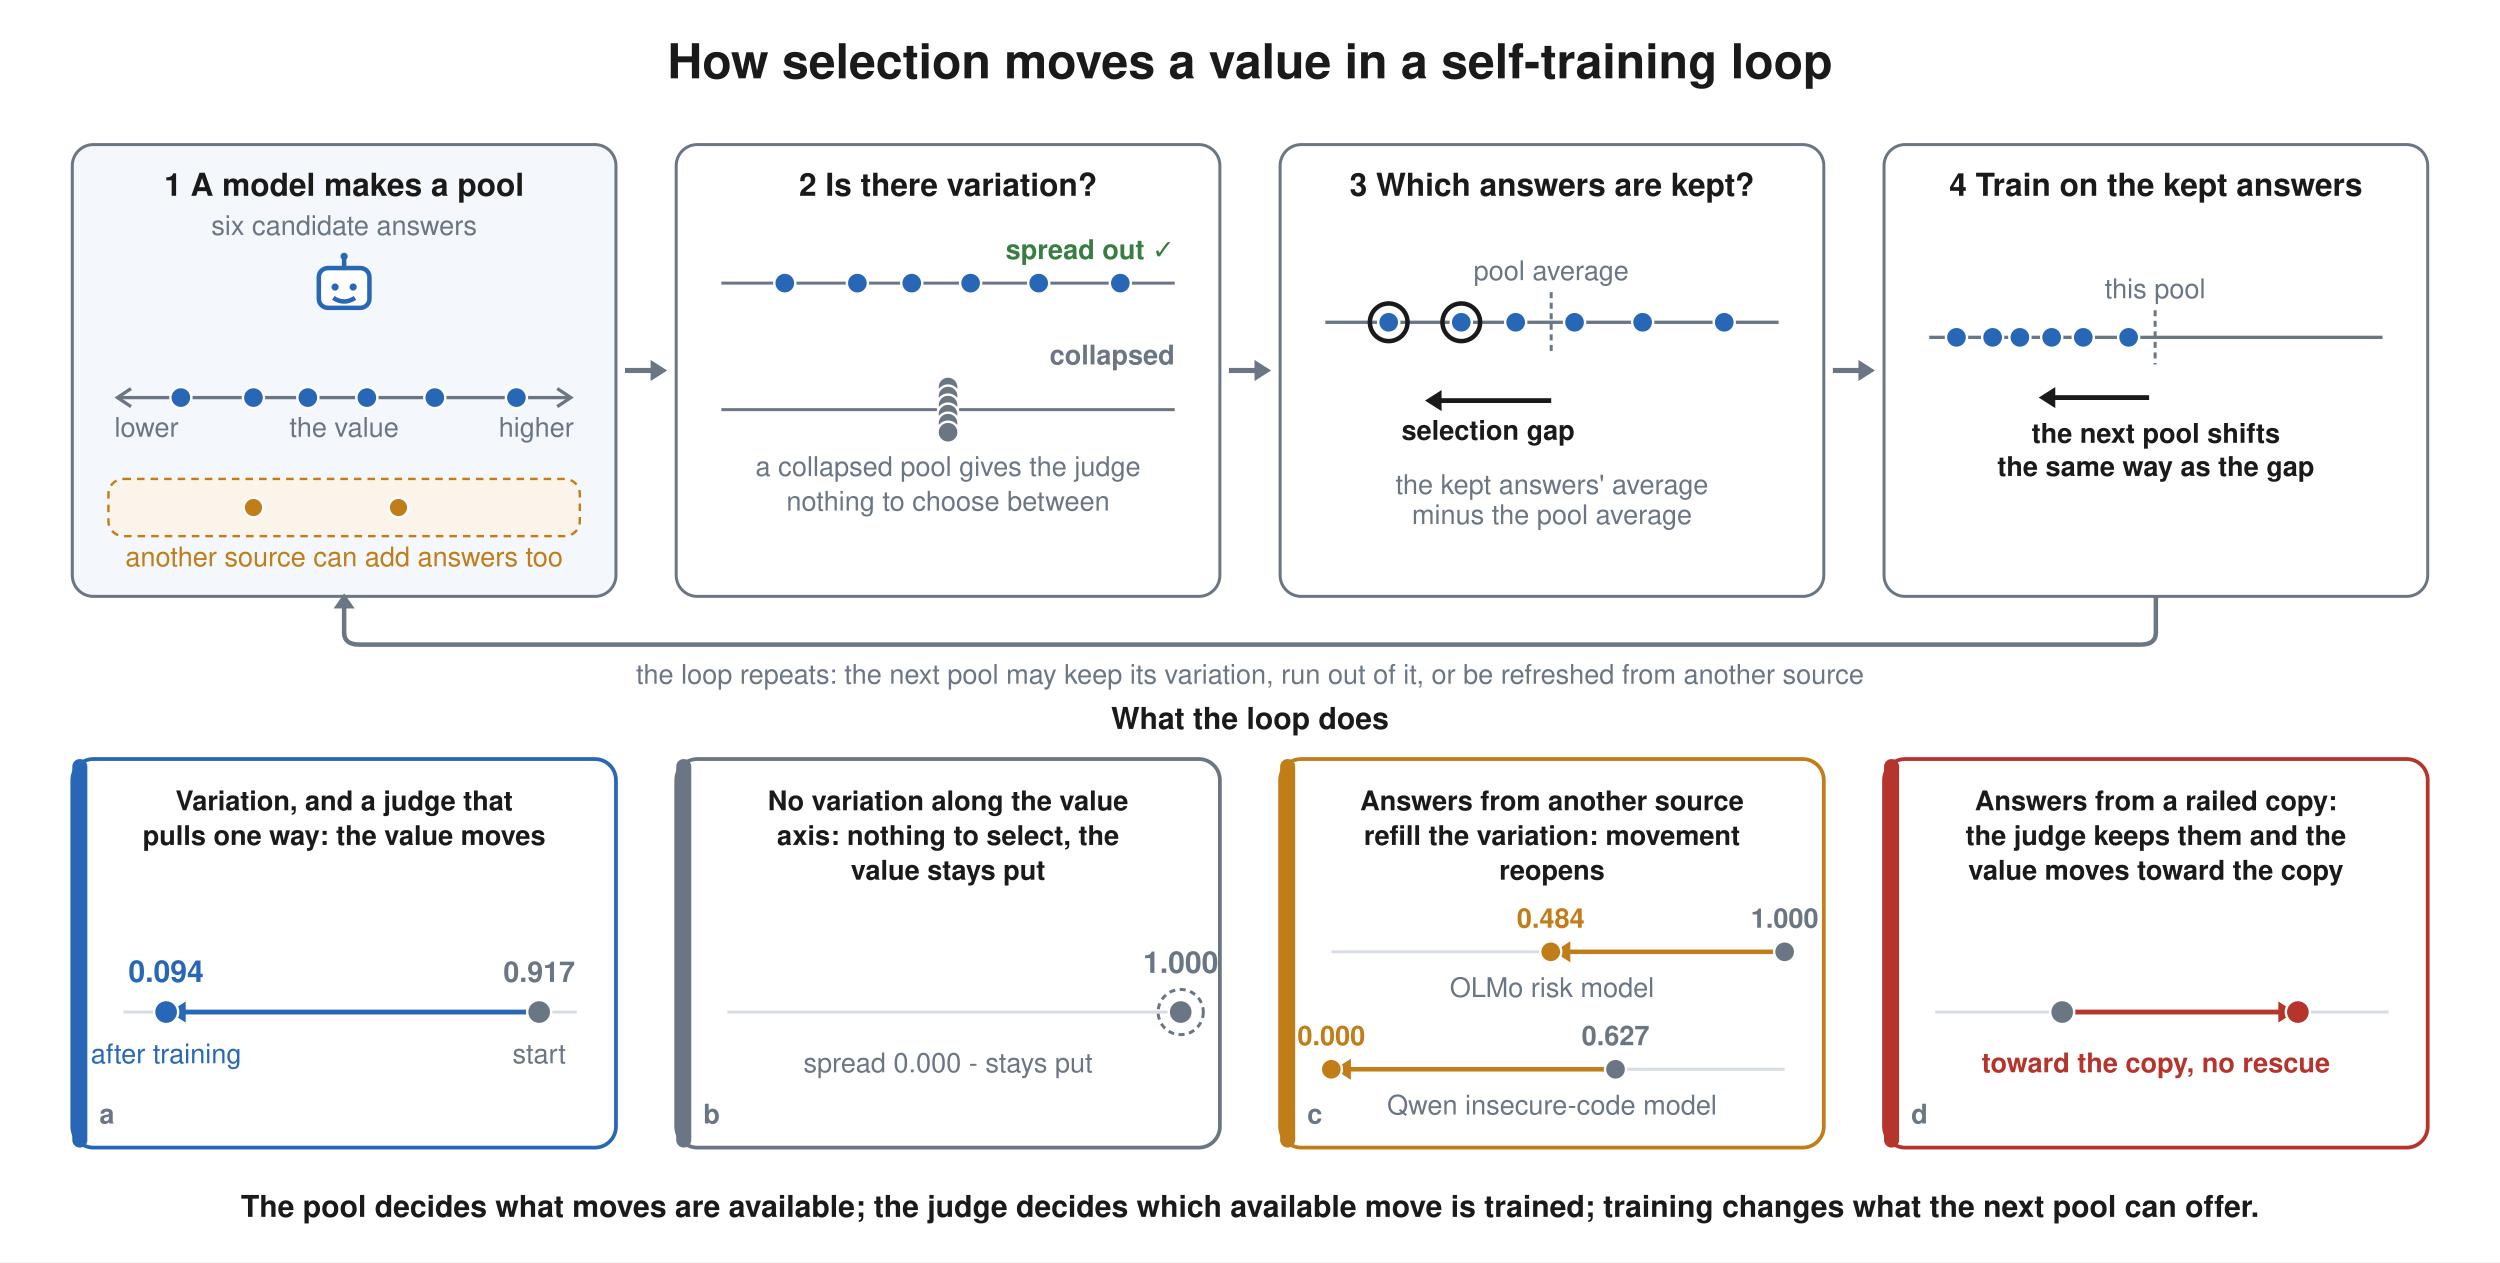
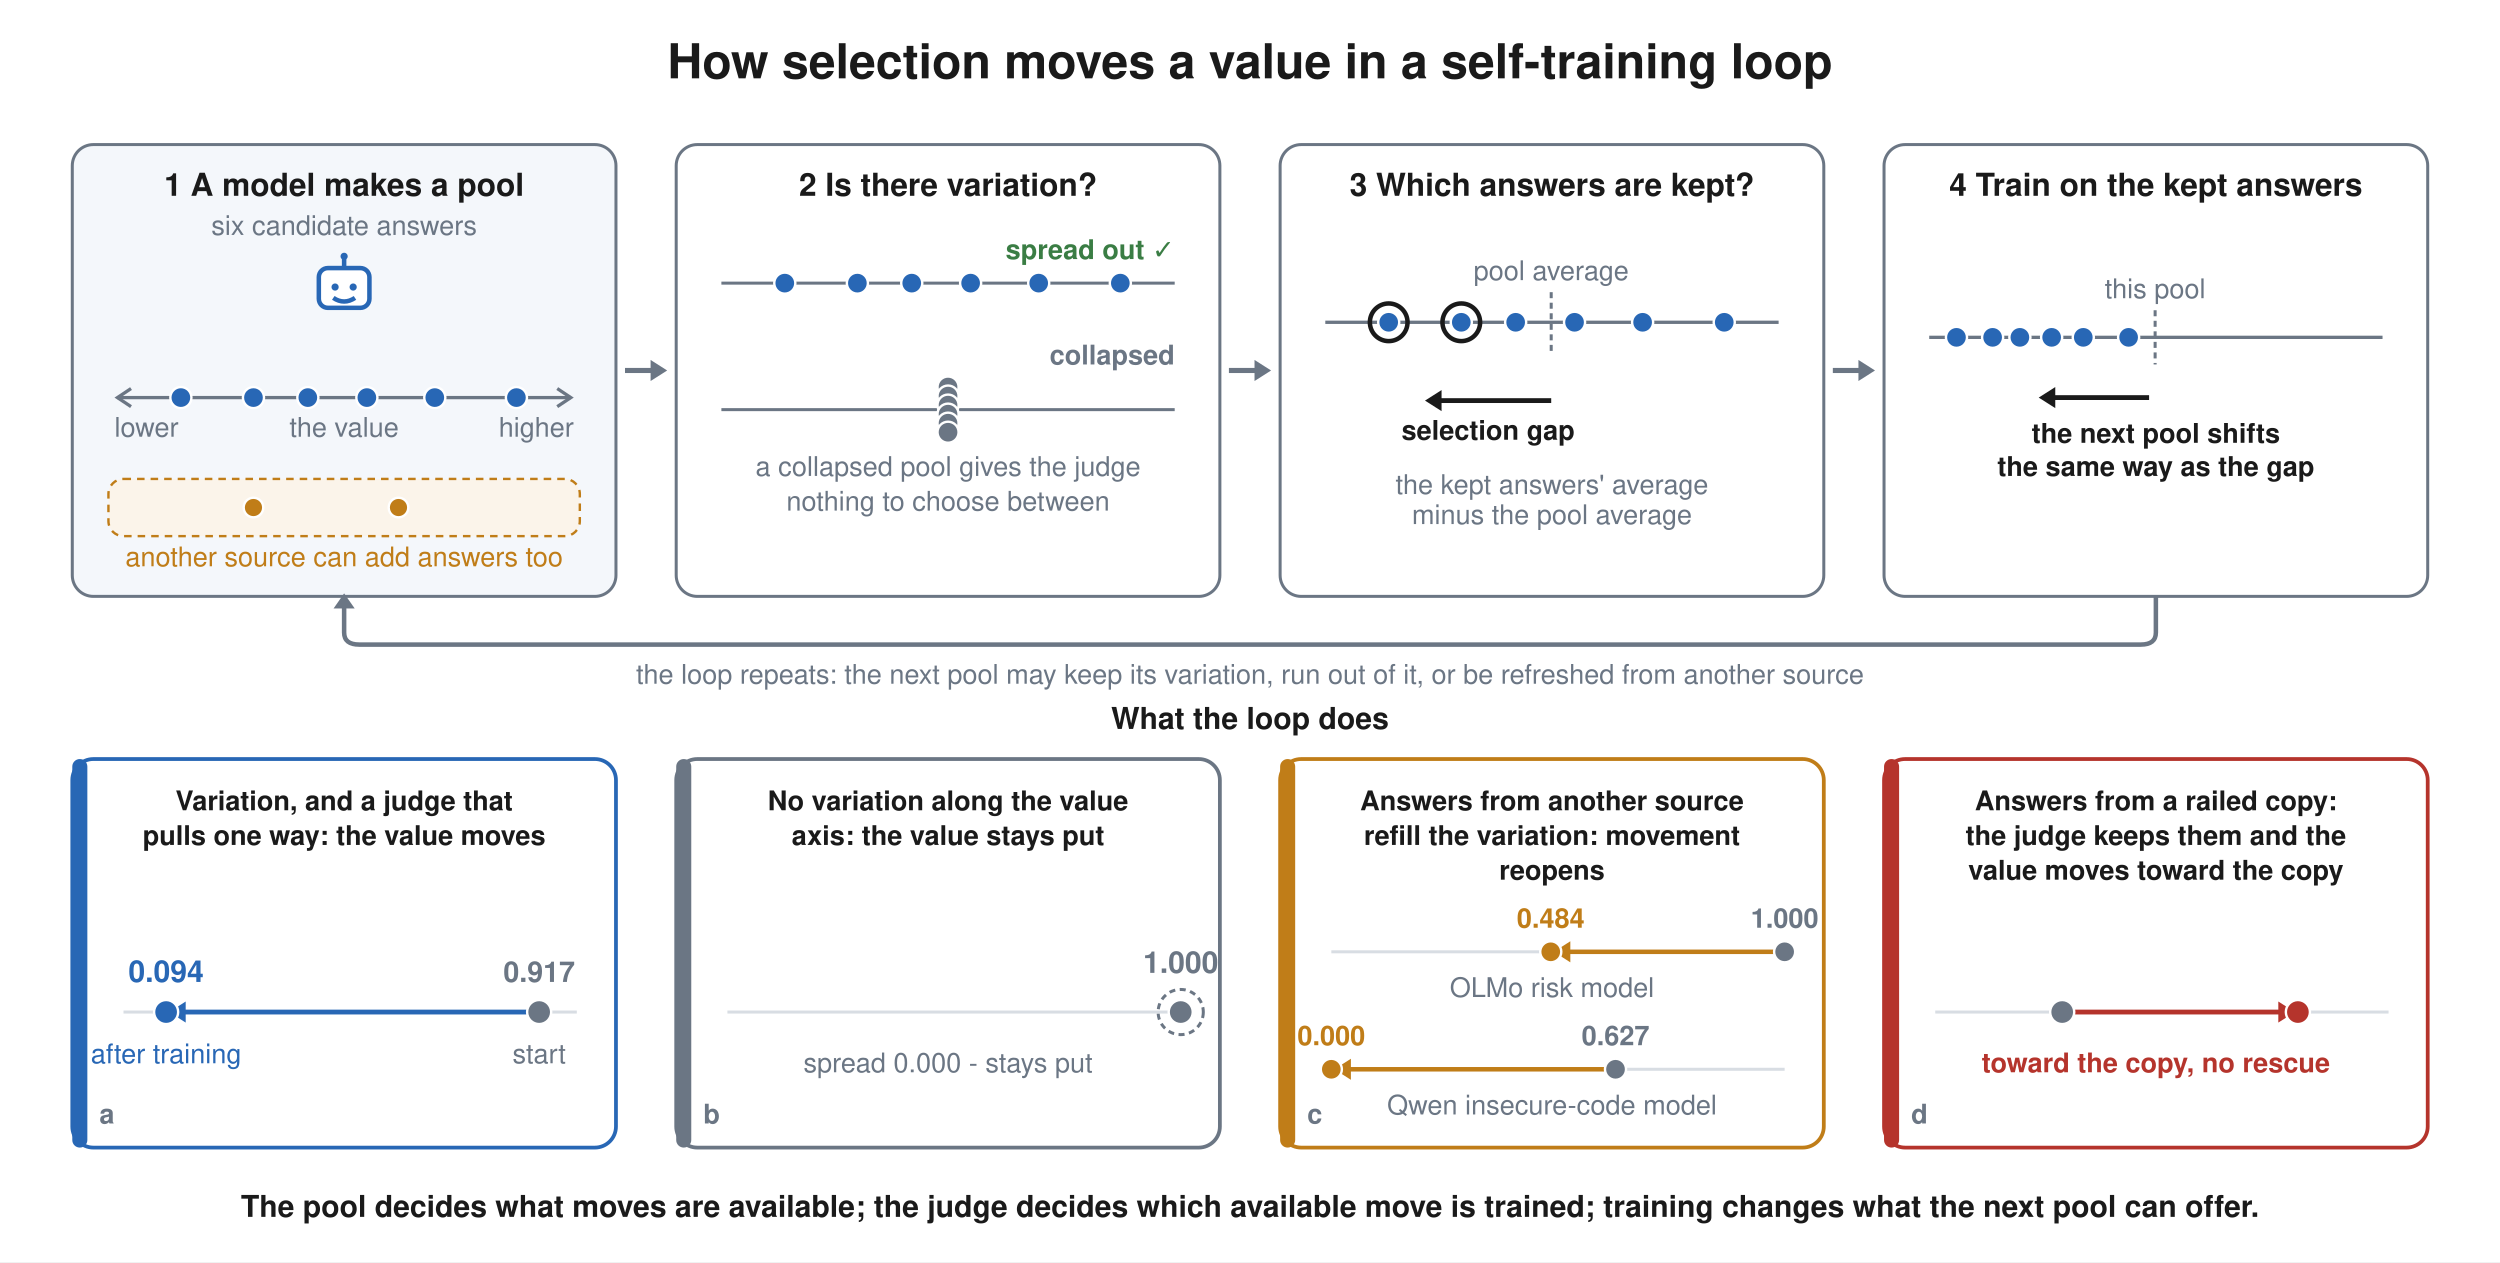
<svg xmlns="http://www.w3.org/2000/svg" viewBox="0 0 1660 838" font-family="Helvetica, Arial, sans-serif">
  <rect width="1660" height="838" fill="white" />
  <text x="830.0" y="52" text-anchor="middle" font-family="Helvetica, Arial, sans-serif" font-size="32" font-weight="bold" fill="#1a1a1a">How selection moves a value in a self-training loop</text>
  <rect x="48.0" y="96" width="361.0" height="300" rx="14" fill="#f4f7fb" stroke="#6b7684" stroke-width="2" />
  <rect x="449.0" y="96" width="361.0" height="300" rx="14" fill="white" stroke="#6b7684" stroke-width="2" />
  <rect x="850.0" y="96" width="361.0" height="300" rx="14" fill="white" stroke="#6b7684" stroke-width="2" />
  <rect x="1251.0" y="96" width="361.0" height="300" rx="14" fill="white" stroke="#6b7684" stroke-width="2" />
  <line x1="415.0" y1="246.0" x2="435.0" y2="246.0" stroke="#6b7684" stroke-width="3.4" />
  <path d="M 432.0 239.0 L 443.0 246.0 L 432.0 253.0 z" fill="#6b7684" />
  <line x1="816.0" y1="246.0" x2="836.0" y2="246.0" stroke="#6b7684" stroke-width="3.4" />
  <path d="M 833.0 239.0 L 844.0 246.0 L 833.0 253.0 z" fill="#6b7684" />
  <line x1="1217.0" y1="246.0" x2="1237.0" y2="246.0" stroke="#6b7684" stroke-width="3.4" />
  <path d="M 1234.0 239.0 L 1245.0 246.0 L 1234.0 253.0 z" fill="#6b7684" />
  <text x="228.5" y="130" text-anchor="middle" font-family="Helvetica, Arial, sans-serif" font-size="21" font-weight="bold" fill="#1a1a1a">1   A model makes a pool</text>
  <text x="228.5" y="156" text-anchor="middle" font-family="Helvetica, Arial, sans-serif" font-size="18" font-weight="normal" fill="#6b7684">six candidate answers</text>
  <rect x="211.7" y="178" width="33.6" height="26.4" rx="6.0" fill="white" stroke="#2867b5" stroke-width="3" />
  <circle cx="222.5" cy="190.6" r="2.4" fill="#2867b5" />
  <circle cx="234.5" cy="190.6" r="2.4" fill="#2867b5" />
  <path d="M 221.3 197.8 Q 228.5 202.6 235.7 197.8" stroke="#2867b5" stroke-width="3" fill="none" />
  <line x1="228.5" y1="178" x2="228.5" y2="172.0" stroke="#2867b5" stroke-width="3" />
  <circle cx="228.5" cy="170.2" r="2.4" fill="#2867b5" />
  <line x1="78.0" y1="264.0" x2="379.0" y2="264.0" stroke="#6b7684" stroke-width="2.2" />
  <path d="M 370.0 258.0 L 379.0 264.0 L 370.0 270.0" fill="none" stroke="#6b7684" stroke-width="2.2" />
  <path d="M 87.0 258.0 L 78.0 264.0 L 87.0 270.0" fill="none" stroke="#6b7684" stroke-width="2.2" />
  <circle cx="120.1" cy="264.0" r="7.0" fill="#2867b5" stroke="white" stroke-width="1.6" />
  <circle cx="168.3" cy="264.0" r="7.0" fill="#2867b5" stroke="white" stroke-width="1.6" />
  <circle cx="204.4" cy="264.0" r="7.0" fill="#2867b5" stroke="white" stroke-width="1.6" />
  <circle cx="243.6" cy="264.0" r="7.0" fill="#2867b5" stroke="white" stroke-width="1.6" />
  <circle cx="288.7" cy="264.0" r="7.0" fill="#2867b5" stroke="white" stroke-width="1.6" />
  <circle cx="342.9" cy="264.0" r="7.0" fill="#2867b5" stroke="white" stroke-width="1.6" />
  <text x="76.0" y="290" font-family="Helvetica, Arial, sans-serif" font-size="18" font-weight="normal" fill="#6b7684">lower</text>
  <text x="381.0" y="290.0" text-anchor="end" font-family="Helvetica, Arial, sans-serif" font-size="18" fill="#6b7684">higher</text>
  <text x="228.5" y="290" text-anchor="middle" font-family="Helvetica, Arial, sans-serif" font-size="18" font-weight="normal" fill="#6b7684">the value</text>
  <rect x="72.0" y="318.0" width="313.0" height="38" rx="10" fill="#fbf4ea" stroke="#c07d18" stroke-width="1.6" stroke-dasharray="5 4" />
  <circle cx="168.3" cy="337.0" r="6.5" fill="#c07d18" stroke="white" stroke-width="1.6" />
  <circle cx="264.6" cy="337.0" r="6.5" fill="#c07d18" stroke="white" stroke-width="1.6" />
  <text x="228.5" y="376" text-anchor="middle" font-family="Helvetica, Arial, sans-serif" font-size="18" font-weight="normal" fill="#c07d18">another source can add answers too</text>
  <text x="629.5" y="130" text-anchor="middle" font-family="Helvetica, Arial, sans-serif" font-size="21" font-weight="bold" fill="#1a1a1a">2   Is there variation?</text>
  <line x1="479.0" y1="188.0" x2="780.0" y2="188.0" stroke="#6b7684" stroke-width="2" />
  <circle cx="521.1" cy="188.0" r="7.0" fill="#2867b5" stroke="white" stroke-width="1.6" />
  <circle cx="569.3" cy="188.0" r="7.0" fill="#2867b5" stroke="white" stroke-width="1.6" />
  <circle cx="605.4" cy="188.0" r="7.0" fill="#2867b5" stroke="white" stroke-width="1.6" />
  <circle cx="644.5" cy="188.0" r="7.0" fill="#2867b5" stroke="white" stroke-width="1.6" />
  <circle cx="689.7" cy="188.0" r="7.0" fill="#2867b5" stroke="white" stroke-width="1.6" />
  <circle cx="743.9" cy="188.0" r="7.0" fill="#2867b5" stroke="white" stroke-width="1.6" />
  <text x="780.0" y="172.0" text-anchor="end" font-family="Helvetica, Arial, sans-serif" font-size="18" fill="#3a7d44" font-weight="bold">spread out ✓</text>
  <line x1="479.0" y1="272.0" x2="780.0" y2="272.0" stroke="#6b7684" stroke-width="2" />
  <circle cx="629.5" cy="257.0" r="7.0" fill="#6b7684" stroke="white" stroke-width="1.6" />
  <circle cx="629.5" cy="263.0" r="7.0" fill="#6b7684" stroke="white" stroke-width="1.6" />
  <circle cx="629.5" cy="269.0" r="7.0" fill="#6b7684" stroke="white" stroke-width="1.6" />
  <circle cx="629.5" cy="275.0" r="7.0" fill="#6b7684" stroke="white" stroke-width="1.6" />
  <circle cx="629.5" cy="281.0" r="7.0" fill="#6b7684" stroke="white" stroke-width="1.6" />
  <circle cx="629.5" cy="287.0" r="7.0" fill="#6b7684" stroke="white" stroke-width="1.6" />
  <text x="780.0" y="242.0" text-anchor="end" font-family="Helvetica, Arial, sans-serif" font-size="18" fill="#6b7684" font-weight="bold">collapsed</text>
  <text x="629.5" y="316.0" text-anchor="middle" font-family="Helvetica, Arial, sans-serif" font-size="18" font-weight="normal" fill="#6b7684">a collapsed pool gives the judge</text>
  <text x="629.5" y="339.04" text-anchor="middle" font-family="Helvetica, Arial, sans-serif" font-size="18" font-weight="normal" fill="#6b7684">nothing to choose between</text>
  <text x="1030.5" y="130" text-anchor="middle" font-family="Helvetica, Arial, sans-serif" font-size="21" font-weight="bold" fill="#1a1a1a">3   Which answers are kept?</text>
  <line x1="880.0" y1="214.0" x2="1181.0" y2="214.0" stroke="#6b7684" stroke-width="2.2" />
  <line x1="1030.0" y1="194.0" x2="1030.0" y2="234.0" stroke="#6b7684" stroke-width="2" stroke-dasharray="4 3" />
  <text x="1029.998" y="186" text-anchor="middle" font-family="Helvetica, Arial, sans-serif" font-size="18" font-weight="normal" fill="#6b7684">pool average</text>
  <circle cx="922.1" cy="214.0" r="12.5" fill="none" stroke="#1a1a1a" stroke-width="3" />
  <circle cx="922.1" cy="214.0" r="7.0" fill="#2867b5" stroke="white" stroke-width="1.6" />
  <circle cx="970.3" cy="214.0" r="12.5" fill="none" stroke="#1a1a1a" stroke-width="3" />
  <circle cx="970.3" cy="214.0" r="7.0" fill="#2867b5" stroke="white" stroke-width="1.6" />
  <circle cx="1006.4" cy="214.0" r="7.0" fill="#2867b5" stroke="white" stroke-width="1.6" />
  <circle cx="1045.5" cy="214.0" r="7.0" fill="#2867b5" stroke="white" stroke-width="1.6" />
  <circle cx="1090.7" cy="214.0" r="7.0" fill="#2867b5" stroke="white" stroke-width="1.6" />
  <circle cx="1144.9" cy="214.0" r="7.0" fill="#2867b5" stroke="white" stroke-width="1.6" />
  <line x1="1030.0" y1="266.0" x2="954.2" y2="266.0" stroke="#1a1a1a" stroke-width="3.2" />
  <path d="M 957.2 259.0 L 946.2 266.0 L 957.2 273.0 z" fill="#1a1a1a" />
  <text x="988.109" y="292" text-anchor="middle" font-family="Helvetica, Arial, sans-serif" font-size="18" font-weight="bold" fill="#1a1a1a">selection gap</text>
  <text x="1030.5" y="328" text-anchor="middle" font-family="Helvetica, Arial, sans-serif" font-size="18" font-weight="normal" fill="#6b7684">the kept answers' average</text>
  <text x="1030.5" y="348" text-anchor="middle" font-family="Helvetica, Arial, sans-serif" font-size="18" font-weight="normal" fill="#6b7684">minus the pool average</text>
  <text x="1431.5" y="130" text-anchor="middle" font-family="Helvetica, Arial, sans-serif" font-size="21" font-weight="bold" fill="#1a1a1a">4   Train on the kept answers</text>
  <line x1="1281.0" y1="224.0" x2="1582.0" y2="224.0" stroke="#6b7684" stroke-width="2.2" />
  <line x1="1431.0" y1="206.0" x2="1431.0" y2="242.0" stroke="#6b7684" stroke-width="2" stroke-dasharray="4 3" />
  <text x="1430.998" y="198" text-anchor="middle" font-family="Helvetica, Arial, sans-serif" font-size="18" font-weight="normal" fill="#6b7684">this pool</text>
  <circle cx="1299.1" cy="224.0" r="7.0" fill="#2867b5" stroke="white" stroke-width="1.6" />
  <circle cx="1323.1" cy="224.0" r="7.0" fill="#2867b5" stroke="white" stroke-width="1.6" />
  <circle cx="1341.2" cy="224.0" r="7.0" fill="#2867b5" stroke="white" stroke-width="1.6" />
  <circle cx="1362.3" cy="224.0" r="7.0" fill="#2867b5" stroke="white" stroke-width="1.6" />
  <circle cx="1383.3" cy="224.0" r="7.0" fill="#2867b5" stroke="white" stroke-width="1.6" />
  <circle cx="1413.4" cy="224.0" r="7.0" fill="#2867b5" stroke="white" stroke-width="1.6" />
  <line x1="1427.0" y1="264.0" x2="1361.7" y2="264.0" stroke="#1a1a1a" stroke-width="3.2" />
  <path d="M 1364.7 257.0 L 1353.7 264.0 L 1364.7 271.0 z" fill="#1a1a1a" />
  <text x="1431.5" y="294" text-anchor="middle" font-family="Helvetica, Arial, sans-serif" font-size="18" font-weight="bold" fill="#1a1a1a">the next pool shifts</text>
  <text x="1431.5" y="316" text-anchor="middle" font-family="Helvetica, Arial, sans-serif" font-size="18" font-weight="bold" fill="#1a1a1a">the same way as the gap</text>
  <path d="M 1431.5 396 L 1431.5 420.0 Q 1431.5 428.0 1421.5 428.0 L 238.5 428.0 Q 228.5 428.0 228.5 420.0 L 228.5 399.0" fill="none" stroke="#6b7684" stroke-width="3" />
  <path d="M 221.5 404.0 L 228.5 394.0 L 235.5 404.0 z" fill="#6b7684" />
  <text x="830.0" y="454" text-anchor="middle" font-family="Helvetica, Arial, sans-serif" font-size="18" font-weight="normal" fill="#6b7684">the loop repeats: the next pool may keep its variation, run out of it, or be refreshed from another source</text>
  <text x="830.0" y="484" text-anchor="middle" font-family="Helvetica, Arial, sans-serif" font-size="20" font-weight="bold" fill="#1a1a1a">What the loop does</text>
  <rect x="48.0" y="504" width="361.0" height="258" rx="14" fill="white" stroke="#2867b5" stroke-width="2.5" />
  <rect x="48.0" y="504.0" width="10" height="258" rx="5" fill="#2867b5" />
  <text x="228.5" y="538.0" text-anchor="middle" font-family="Helvetica, Arial, sans-serif" font-size="18" font-weight="bold" fill="#1a1a1a">Variation, and a judge that</text>
  <text x="228.5" y="561.04" text-anchor="middle" font-family="Helvetica, Arial, sans-serif" font-size="18" font-weight="bold" fill="#1a1a1a">pulls one way: the value moves</text>
  <text x="66.0" y="746.0" font-family="Helvetica, Arial, sans-serif" font-size="18" fill="#6b7684" font-weight="bold">a</text>
  <line x1="82.0" y1="672.0" x2="383.0" y2="672.0" stroke="#d8dde3" stroke-width="2" />
  <line x1="356.0" y1="672.0" x2="120.3" y2="672.0" stroke="#2867b5" stroke-width="3.2" />
  <path d="M 123.3 665.0 L 112.3 672.0 L 123.3 679.0 z" fill="#2867b5" />
  <circle cx="358.0" cy="672.0" r="8.0" fill="#6b7684" stroke="white" stroke-width="1.6" />
  <circle cx="110.3" cy="672.0" r="8.0" fill="#2867b5" stroke="white" stroke-width="1.6" />
  <text x="358.017" y="652" text-anchor="middle" font-family="Helvetica, Arial, sans-serif" font-size="19" font-weight="bold" fill="#6b7684">0.917</text>
  <text x="110.294" y="652" text-anchor="middle" font-family="Helvetica, Arial, sans-serif" font-size="20" font-weight="bold" fill="#2867b5">0.094</text>
  <text x="358.017" y="706" text-anchor="middle" font-family="Helvetica, Arial, sans-serif" font-size="18" font-weight="normal" fill="#6b7684">start</text>
  <text x="110.294" y="706" text-anchor="middle" font-family="Helvetica, Arial, sans-serif" font-size="18" font-weight="normal" fill="#2867b5">after training</text>
  <rect x="449.0" y="504" width="361.0" height="258" rx="14" fill="white" stroke="#6b7684" stroke-width="2.5" />
  <rect x="449.0" y="504.0" width="10" height="258" rx="5" fill="#6b7684" />
  <text x="629.5" y="538.0" text-anchor="middle" font-family="Helvetica, Arial, sans-serif" font-size="18" font-weight="bold" fill="#1a1a1a">No variation along the value</text>
-   <text x="629.5" y="561.04" text-anchor="middle" font-family="Helvetica, Arial, sans-serif" font-size="18" font-weight="bold" fill="#1a1a1a">axis: nothing to select, the</text>
-   <text x="629.5" y="584.08" text-anchor="middle" font-family="Helvetica, Arial, sans-serif" font-size="18" font-weight="bold" fill="#1a1a1a">value stays put</text>
+   <text x="629.5" y="561.04" text-anchor="middle" font-family="Helvetica, Arial, sans-serif" font-size="18" font-weight="bold" fill="#1a1a1a">axis: the value stays put</text>
  <text x="467.0" y="746.0" font-family="Helvetica, Arial, sans-serif" font-size="18" fill="#6b7684" font-weight="bold">b</text>
  <line x1="483.0" y1="672.0" x2="784.0" y2="672.0" stroke="#d8dde3" stroke-width="2" />
  <circle cx="784.0" cy="672.0" r="15" fill="none" stroke="#6b7684" stroke-width="2" stroke-dasharray="4 3" />
  <circle cx="784.0" cy="672.0" r="8.0" fill="#6b7684" stroke="white" stroke-width="1.6" />
  <text x="784.0" y="646" text-anchor="middle" font-family="Helvetica, Arial, sans-serif" font-size="20" font-weight="bold" fill="#6b7684">1.000</text>
  <text x="629.5" y="712" text-anchor="middle" font-family="Helvetica, Arial, sans-serif" font-size="18" font-weight="normal" fill="#6b7684">spread 0.000 - stays put</text>
  <rect x="850.0" y="504" width="361.0" height="258" rx="14" fill="white" stroke="#c07d18" stroke-width="2.5" />
  <rect x="850.0" y="504.0" width="10" height="258" rx="5" fill="#c07d18" />
  <text x="1030.5" y="538.0" text-anchor="middle" font-family="Helvetica, Arial, sans-serif" font-size="18" font-weight="bold" fill="#1a1a1a">Answers from another source</text>
  <text x="1030.5" y="561.04" text-anchor="middle" font-family="Helvetica, Arial, sans-serif" font-size="18" font-weight="bold" fill="#1a1a1a">refill the variation: movement</text>
  <text x="1030.5" y="584.08" text-anchor="middle" font-family="Helvetica, Arial, sans-serif" font-size="18" font-weight="bold" fill="#1a1a1a">reopens</text>
  <text x="868.0" y="746.0" font-family="Helvetica, Arial, sans-serif" font-size="18" fill="#6b7684" font-weight="bold">c</text>
  <line x1="884.0" y1="632.0" x2="1185.0" y2="632.0" stroke="#d8dde3" stroke-width="2" />
  <line x1="1183.0" y1="632.0" x2="1039.7" y2="632.0" stroke="#c07d18" stroke-width="3" />
  <path d="M 1042.7 625.0 L 1031.7 632.0 L 1042.7 639.0 z" fill="#c07d18" />
  <circle cx="1185.0" cy="632.0" r="7.0" fill="#6b7684" stroke="white" stroke-width="1.6" />
  <circle cx="1029.7" cy="632.0" r="7.0" fill="#c07d18" stroke="white" stroke-width="1.6" />
  <text x="1185.0" y="616" text-anchor="middle" font-family="Helvetica, Arial, sans-serif" font-size="18" font-weight="bold" fill="#6b7684">1.000</text>
  <text x="1029.684" y="616" text-anchor="middle" font-family="Helvetica, Arial, sans-serif" font-size="18" font-weight="bold" fill="#c07d18">0.484</text>
  <text x="1030.5" y="662" text-anchor="middle" font-family="Helvetica, Arial, sans-serif" font-size="18" font-weight="normal" fill="#6b7684">OLMo risk model</text>
  <line x1="884.0" y1="710.0" x2="1185.0" y2="710.0" stroke="#d8dde3" stroke-width="2" />
  <line x1="1070.7" y1="710.0" x2="894.0" y2="710.0" stroke="#c07d18" stroke-width="3" />
  <path d="M 897.0 703.0 L 886.0 710.0 L 897.0 717.0 z" fill="#c07d18" />
  <circle cx="1072.7" cy="710.0" r="7.0" fill="#6b7684" stroke="white" stroke-width="1.6" />
  <circle cx="884.0" cy="710.0" r="7.0" fill="#c07d18" stroke="white" stroke-width="1.6" />
  <text x="1072.727" y="694" text-anchor="middle" font-family="Helvetica, Arial, sans-serif" font-size="18" font-weight="bold" fill="#6b7684">0.627</text>
  <text x="884.0" y="694" text-anchor="middle" font-family="Helvetica, Arial, sans-serif" font-size="18" font-weight="bold" fill="#c07d18">0.000</text>
  <text x="1030.5" y="740" text-anchor="middle" font-family="Helvetica, Arial, sans-serif" font-size="18" font-weight="normal" fill="#6b7684">Qwen insecure-code model</text>
  <rect x="1251.0" y="504" width="361.0" height="258" rx="14" fill="white" stroke="#b5342c" stroke-width="2.5" />
  <rect x="1251.0" y="504.0" width="10" height="258" rx="5" fill="#b5342c" />
  <text x="1431.5" y="538.0" text-anchor="middle" font-family="Helvetica, Arial, sans-serif" font-size="18" font-weight="bold" fill="#1a1a1a">Answers from a railed copy:</text>
  <text x="1431.5" y="561.04" text-anchor="middle" font-family="Helvetica, Arial, sans-serif" font-size="18" font-weight="bold" fill="#1a1a1a">the judge keeps them and the</text>
  <text x="1431.5" y="584.08" text-anchor="middle" font-family="Helvetica, Arial, sans-serif" font-size="18" font-weight="bold" fill="#1a1a1a">value moves toward the copy</text>
  <text x="1269.0" y="746.0" font-family="Helvetica, Arial, sans-serif" font-size="18" fill="#6b7684" font-weight="bold">d</text>
  <line x1="1285.0" y1="672.0" x2="1586.0" y2="672.0" stroke="#d8dde3" stroke-width="2" />
  <line x1="1371.3" y1="672.0" x2="1515.8" y2="672.0" stroke="#b5342c" stroke-width="3.2" />
  <path d="M 1512.8 665.0 L 1523.8 672.0 L 1512.8 679.0 z" fill="#b5342c" />
  <circle cx="1369.3" cy="672.0" r="8.0" fill="#6b7684" stroke="white" stroke-width="1.6" />
  <circle cx="1525.8" cy="672.0" r="8.0" fill="#b5342c" stroke="white" stroke-width="1.6" />
  <text x="1431.5" y="712" text-anchor="middle" font-family="Helvetica, Arial, sans-serif" font-size="18" font-weight="bold" fill="#b5342c">toward the copy, no rescue</text>
  <text x="830.0" y="808" text-anchor="middle" font-family="Helvetica, Arial, sans-serif" font-size="20" font-weight="bold" fill="#1a1a1a">The pool decides what moves are available; the judge decides which available move is trained; training changes what the next pool can offer.</text>
</svg>
